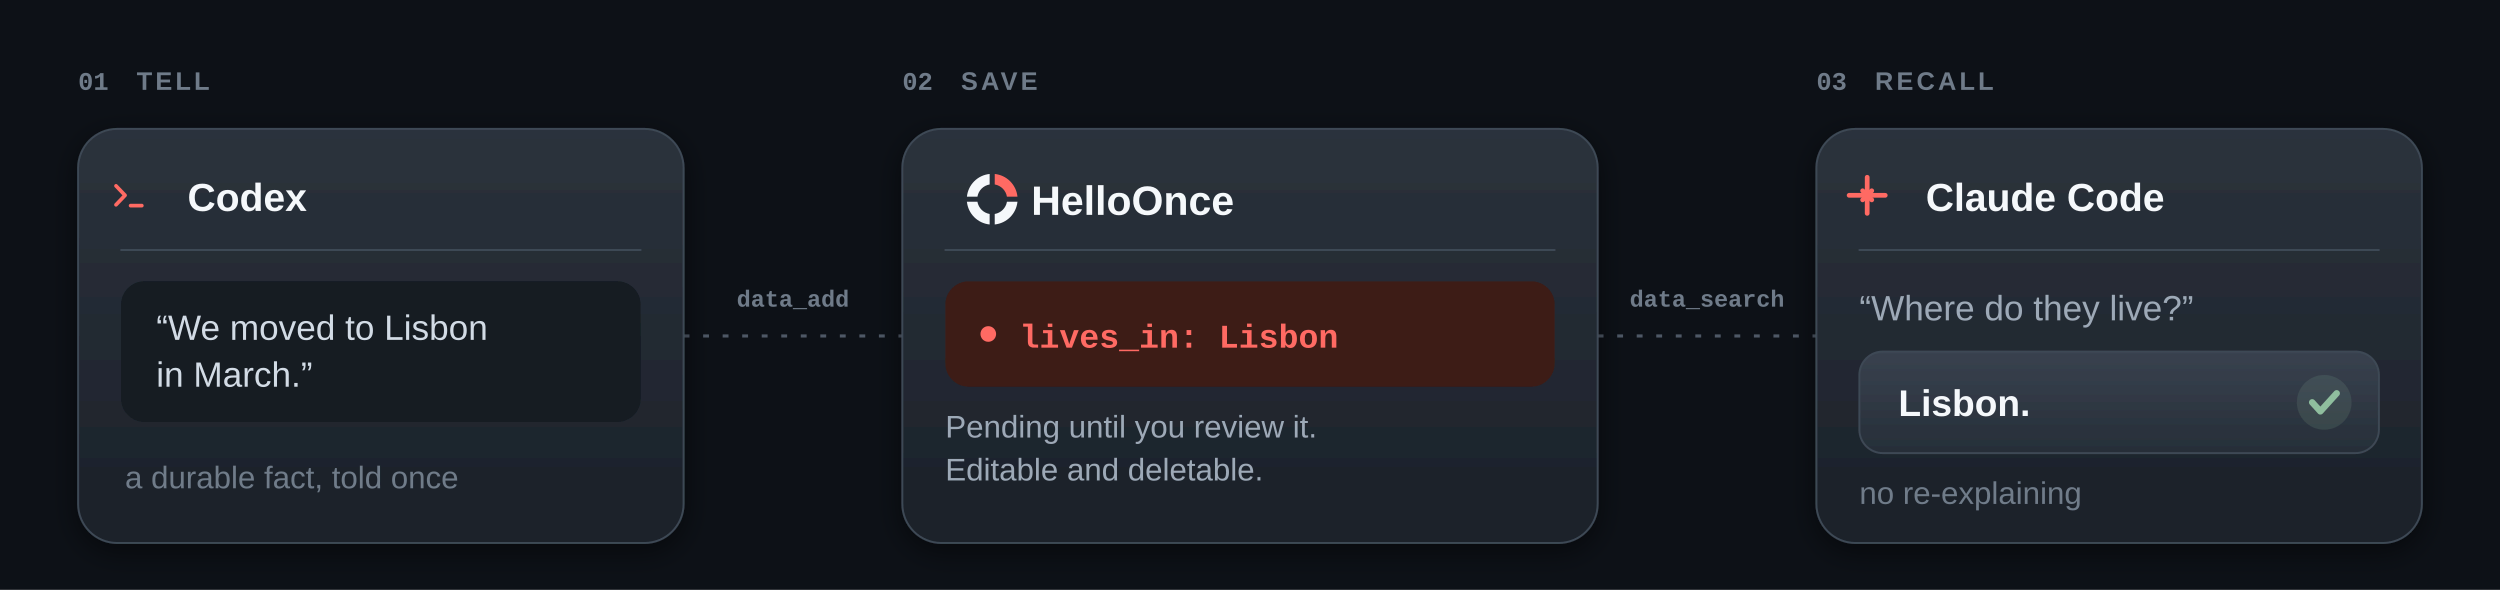
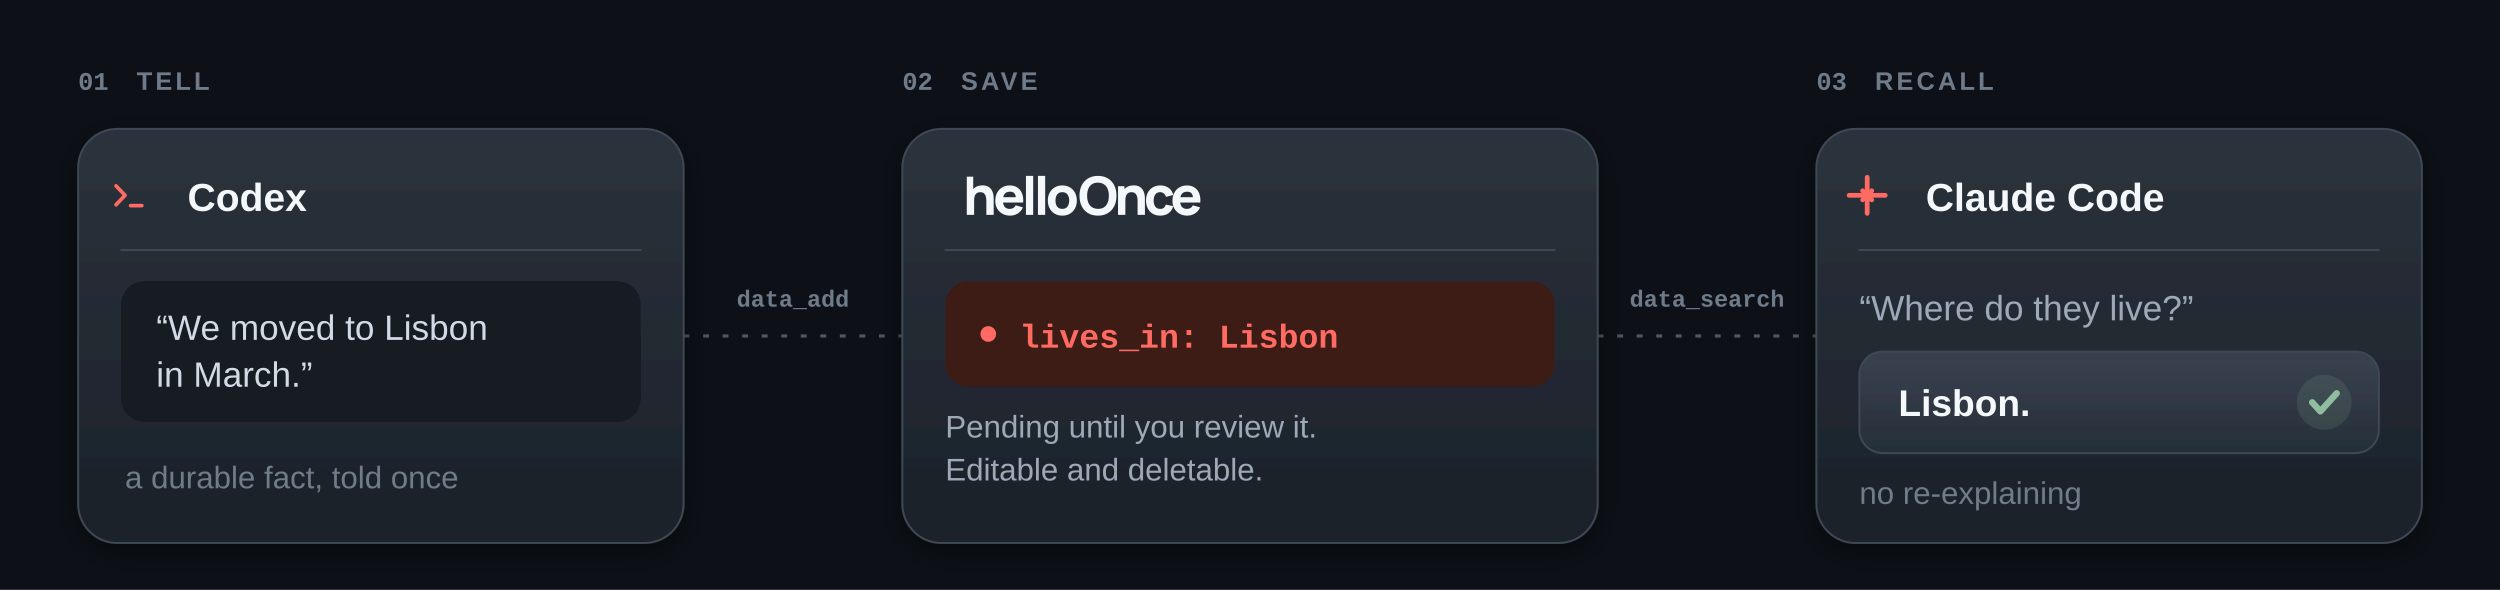
<svg xmlns="http://www.w3.org/2000/svg" viewBox="0 0 1280 302" width="1280" height="302" role="img" aria-label="A fact told to Codex is saved once into your private database as a record waiting for review, then answered by Claude Code later without the user re-explaining it.">
  <defs>
    <radialGradient id="halo" cx="50%" cy="50%" r="50%">
      <stop offset="0" stop-color="#FF7A70" stop-opacity=".55" />
      <stop offset=".45" stop-color="#FF7A70" stop-opacity=".18" />
      <stop offset="1" stop-color="#FF7A70" stop-opacity="0" />
    </radialGradient>
    <linearGradient id="cardGrad" x1="0" y1="0" x2="0" y2="1">
      <stop offset="0" stop-color="#2B323C" />
      <stop offset="1" stop-color="#1B2129" />
    </linearGradient>
    <linearGradient id="cardAltGrad" x1="0" y1="0" x2="0" y2="1">
      <stop offset="0" stop-color="#39424F" />
      <stop offset="1" stop-color="#262E38" />
    </linearGradient>
    <filter id="soft" x="-30%" y="-30%" width="160%" height="180%">
      <feDropShadow dx="0" dy="8" stdDeviation="14" flood-color="rgba(1,4,9,.62)" flood-opacity="1" />
    </filter>
    <filter id="softSm" x="-30%" y="-30%" width="160%" height="180%">
      <feDropShadow dx="0" dy="4" stdDeviation="7" flood-color="rgba(1,4,9,.62)" flood-opacity=".8" />
    </filter>
  </defs>
  <style>
  .s{font-family:-apple-system, BlinkMacSystemFont, 'Segoe UI Variable Display', 'Segoe UI', 'Helvetica Neue', Arial, 'Microsoft YaHei', 'PingFang SC', 'Hiragino Sans GB', 'Noto Sans CJK SC', sans-serif}
  .m{font-family:ui-monospace, SFMono-Regular, 'SF Mono', Menlo, Consolas, 'Liberation Mono', 'Microsoft YaHei', monospace}
  .rise{opacity:0;animation:rise .9s cubic-bezier(.16,.84,.32,1) both}
  @keyframes rise{from{opacity:0;transform:translateY(14px);filter:blur(6px)}to{opacity:1;transform:none;filter:blur(0)}}
  @keyframes breathe{0%,100%{opacity:.45;transform:scale(.96)}50%{opacity:.9;transform:scale(1.05)}}
  @keyframes breathe2{
    0%{opacity:.05;transform:scale(.93);animation-timing-function:cubic-bezier(.66,0,.34,1)}
    18%{opacity:.12;transform:scale(1.03);animation-timing-function:cubic-bezier(.37,0,.63,1)}
    34%{opacity:.07;transform:scale(.99);animation-timing-function:cubic-bezier(.45,0,.55,1)}
    57%{opacity:.15;transform:scale(1.085);animation-timing-function:cubic-bezier(.3,0,.7,1)}
    72%{opacity:.088;transform:scale(1.008);animation-timing-function:cubic-bezier(.6,0,.4,1)}
    88%{opacity:.126;transform:scale(1.052);animation-timing-function:cubic-bezier(.5,0,.5,1)}
    100%{opacity:.05;transform:scale(.93)}
  }
  @keyframes twinkle{0%,100%{opacity:.12}50%{opacity:.5}}
  .tw{animation:twinkle 9s ease-in-out infinite}
  .snr{animation:snr 5.4s cubic-bezier(.16,.84,.32,1) infinite;transform-box:fill-box;transform-origin:center}
  @keyframes snr{0%{transform:scale(.5);opacity:.55}65%{opacity:0}100%{transform:scale(1.6);opacity:0}}
  .swp{animation-timing-function:cubic-bezier(.83,0,.17,1);animation-iteration-count:infinite;opacity:0}
  .march{animation:march 1.65s linear infinite}
  .dp{animation:dotpulse 2.6s ease-in-out infinite}
  @keyframes dotpulse{0%,100%{opacity:.42}50%{opacity:1}}
  @keyframes march{to{stroke-dashoffset:-24}}
  .scan{animation:scan 4s cubic-bezier(.83,0,.17,1) infinite;opacity:0}
  @keyframes scan{0%{transform:translateX(0);opacity:0}8%{opacity:1}88%{opacity:1}100%{transform:translateX(1140px);opacity:0}}
  @media (prefers-reduced-motion: reduce){
    .rise{animation:none!important;opacity:1!important;filter:none!important;transform:none!important}
    .tw{animation:none!important;opacity:.55!important}
    .snr,.swp,.scan{animation:none!important;opacity:0!important}
    .march{animation:none!important}
    .dp{animation:none!important;opacity:1!important}
  }</style>
  <rect width="1280" height="302" fill="#0D1117" />
  <text x="40" y="46" font-size="13" font-weight="700" fill="#6F7B89" class="m">01</text>
  <text x="70" y="46" font-size="13" font-weight="700" fill="#6F7B89" letter-spacing="1.6" class="s">TELL</text>
  <text x="462" y="46" font-size="13" font-weight="700" fill="#6F7B89" class="m">02</text>
  <text x="492" y="46" font-size="13" font-weight="700" fill="#6F7B89" letter-spacing="1.6" class="s">SAVE</text>
  <text x="930" y="46" font-size="13" font-weight="700" fill="#6F7B89" class="m">03</text>
  <text x="960" y="46" font-size="13" font-weight="700" fill="#6F7B89" letter-spacing="1.6" class="s">RECALL</text>
  <path id="lc1" d="M350,172 C384,172 428,172 462,172" fill="none" stroke="#4E5866" stroke-width="1.6" stroke-dasharray="3 7" class="march" />
  <path id="lc2" d="M818,172 C852,172 896,172 930,172" fill="none" stroke="#4E5866" stroke-width="1.6" stroke-dasharray="3 7" class="march" />
  <text x="406" y="157" font-size="12" font-weight="600" fill="#6F7B89" text-anchor="middle" class="m">data_add</text>
  <text x="874" y="157" font-size="12" font-weight="600" fill="#6F7B89" text-anchor="middle" class="m">data_search</text>
  <g>
    <animateMotion dur="1.25s" begin="0s" repeatCount="indefinite" calcMode="spline" keyPoints="0;1" keyTimes="0;1" keySplines=".42 0 .28 1">
      <mpath href="#lc1" />
    </animateMotion>
    <circle r="6.3" fill="#FF6B63" opacity="0">
      <animate attributeName="r" values="2.52;6.3;6.3;2.52" keyTimes="0;.14;.86;1" calcMode="spline" keySplines=".4 0 .6 1;.4 0 .6 1;.4 0 .6 1" dur="1.25s" begin="0s" repeatCount="indefinite" />
      <animate attributeName="opacity" values="0;.115;.115;0" keyTimes="0;.14;.86;1" calcMode="spline" keySplines=".4 0 .6 1;.4 0 .6 1;.4 0 .6 1" dur="1.25s" begin="0s" repeatCount="indefinite" />
    </circle>
    <circle r="4.2" fill="#FF6B63" opacity="0">
      <animate attributeName="r" values="1.47;4.2;4.2;1.47" keyTimes="0;.14;.86;1" calcMode="spline" keySplines=".4 0 .6 1;.4 0 .6 1;.4 0 .6 1" dur="1.25s" begin="0s" repeatCount="indefinite" />
      <animate attributeName="opacity" values="0;1;1;0" keyTimes="0;.14;.86;1" calcMode="spline" keySplines=".4 0 .6 1;.4 0 .6 1;.4 0 .6 1" dur="1.25s" begin="0s" repeatCount="indefinite" />
    </circle>
  </g>
  <g>
    <animateMotion dur="1.25s" begin="-0.62s" repeatCount="indefinite" calcMode="spline" keyPoints="0;1" keyTimes="0;1" keySplines=".42 0 .28 1">
      <mpath href="#lc1" />
    </animateMotion>
    <circle r="6.3" fill="#FF6B63" opacity="0">
      <animate attributeName="r" values="2.52;6.3;6.3;2.52" keyTimes="0;.14;.86;1" calcMode="spline" keySplines=".4 0 .6 1;.4 0 .6 1;.4 0 .6 1" dur="1.25s" begin="-0.62s" repeatCount="indefinite" />
      <animate attributeName="opacity" values="0;.115;.115;0" keyTimes="0;.14;.86;1" calcMode="spline" keySplines=".4 0 .6 1;.4 0 .6 1;.4 0 .6 1" dur="1.25s" begin="-0.62s" repeatCount="indefinite" />
    </circle>
    <circle r="4.2" fill="#FF6B63" opacity="0">
      <animate attributeName="r" values="1.47;4.2;4.2;1.47" keyTimes="0;.14;.86;1" calcMode="spline" keySplines=".4 0 .6 1;.4 0 .6 1;.4 0 .6 1" dur="1.25s" begin="-0.62s" repeatCount="indefinite" />
      <animate attributeName="opacity" values="0;1;1;0" keyTimes="0;.14;.86;1" calcMode="spline" keySplines=".4 0 .6 1;.4 0 .6 1;.4 0 .6 1" dur="1.25s" begin="-0.62s" repeatCount="indefinite" />
    </circle>
  </g>
  <g>
    <animateMotion dur="1.4s" begin="-0.29s" repeatCount="indefinite" calcMode="spline" keyPoints="0;1" keyTimes="0;1" keySplines=".42 0 .28 1">
      <mpath href="#lc2" />
    </animateMotion>
    <circle r="6.3" fill="#FF6B63" opacity="0">
      <animate attributeName="r" values="2.52;6.3;6.3;2.52" keyTimes="0;.14;.86;1" calcMode="spline" keySplines=".4 0 .6 1;.4 0 .6 1;.4 0 .6 1" dur="1.4s" begin="-0.29s" repeatCount="indefinite" />
      <animate attributeName="opacity" values="0;.115;.115;0" keyTimes="0;.14;.86;1" calcMode="spline" keySplines=".4 0 .6 1;.4 0 .6 1;.4 0 .6 1" dur="1.4s" begin="-0.29s" repeatCount="indefinite" />
    </circle>
    <circle r="4.2" fill="#FF6B63" opacity="0">
      <animate attributeName="r" values="1.47;4.2;4.2;1.47" keyTimes="0;.14;.86;1" calcMode="spline" keySplines=".4 0 .6 1;.4 0 .6 1;.4 0 .6 1" dur="1.4s" begin="-0.29s" repeatCount="indefinite" />
      <animate attributeName="opacity" values="0;1;1;0" keyTimes="0;.14;.86;1" calcMode="spline" keySplines=".4 0 .6 1;.4 0 .6 1;.4 0 .6 1" dur="1.4s" begin="-0.29s" repeatCount="indefinite" />
    </circle>
  </g>
  <g>
    <animateMotion dur="1.4s" begin="-0.98s" repeatCount="indefinite" calcMode="spline" keyPoints="0;1" keyTimes="0;1" keySplines=".42 0 .28 1">
      <mpath href="#lc2" />
    </animateMotion>
    <circle r="6.3" fill="#FF6B63" opacity="0">
      <animate attributeName="r" values="2.52;6.3;6.3;2.52" keyTimes="0;.14;.86;1" calcMode="spline" keySplines=".4 0 .6 1;.4 0 .6 1;.4 0 .6 1" dur="1.4s" begin="-0.98s" repeatCount="indefinite" />
      <animate attributeName="opacity" values="0;.115;.115;0" keyTimes="0;.14;.86;1" calcMode="spline" keySplines=".4 0 .6 1;.4 0 .6 1;.4 0 .6 1" dur="1.4s" begin="-0.98s" repeatCount="indefinite" />
    </circle>
    <circle r="4.2" fill="#FF6B63" opacity="0">
      <animate attributeName="r" values="1.47;4.2;4.2;1.47" keyTimes="0;.14;.86;1" calcMode="spline" keySplines=".4 0 .6 1;.4 0 .6 1;.4 0 .6 1" dur="1.4s" begin="-0.98s" repeatCount="indefinite" />
      <animate attributeName="opacity" values="0;1;1;0" keyTimes="0;.14;.86;1" calcMode="spline" keySplines=".4 0 .6 1;.4 0 .6 1;.4 0 .6 1" dur="1.4s" begin="-0.98s" repeatCount="indefinite" />
    </circle>
  </g>
  <g filter="url(#softSm)">
    <rect x="40" y="66" width="310" height="212" rx="20" fill="url(#cardGrad)" stroke="#3E4855" stroke-width="1" />
    <g transform="translate(66 100)">
      <g fill="none" stroke="#FF6B63" stroke-width="1.9" stroke-linecap="round" stroke-linejoin="round">
        <path d="M-6.6 -4.84 l4.62 4.84 l-4.62 4.84" />
        <path d="M0.88 5.28 h5.72" />
      </g>
    </g>
    <text x="96" y="108" font-size="20" font-weight="600" fill="#F5F8FB" class="s">Codex</text>
    <line x1="62" y1="128" x2="328" y2="128" stroke="#3E4855" stroke-width="1" stroke-linecap="round" />
    <rect x="62" y="144" width="266" height="72" rx="12" fill="#141A21" />
    <text x="80" y="174" font-size="18" font-weight="400" fill="#D2DBE5" class="s">“We moved to Lisbon</text>
    <text x="80" y="198" font-size="18" font-weight="400" fill="#D2DBE5" class="s">in March.”</text>
    <text x="64" y="250" font-size="16" font-weight="400" fill="#6F7B89" class="s">a durable fact, told once</text>
  </g>
  <g filter="url(#softSm)">
    <rect x="462" y="66" width="356" height="212" rx="20" fill="url(#cardGrad)" stroke="#3E4855" stroke-width="1" />
-     <g transform="translate(508 102)">
-       <g transform="scale(0.13)">
-         <path fill="#FF6B63" d="M10,-99.499A100 100 0 0 1 99.499,-10L58.146,-10A59 59 0 0 0 10,-58.146Z" />
-         <path fill="#F5F8FB" d="M99.499,10A100 100 0 0 1 10,99.499L10,58.146A59 59 0 0 0 58.146,10Z" />
-         <path fill="#F5F8FB" d="M-10,99.499A100 100 0 0 1 -99.499,10L-58.146,10A59 59 0 0 0 -10,58.146Z" />
-         <path fill="#F5F8FB" d="M-99.499,-10A100 100 0 0 1 -10,-99.499L-10,-58.146A59 59 0 0 0 -58.146,-10Z" />
-       </g>
+     <g transform="translate(453.26 75.23) scale(0.29976)" fill="#F5F8FB">
+       <path d="M172.66 116V92.91C172.66 91.793 172.6 90.375 172.479 88.654C172.358 86.904 171.981 85.153 171.347 83.403C170.713 81.652 169.672 80.188 168.223 79.011C166.805 77.834 164.782 77.245 162.156 77.245C161.1 77.245 159.968 77.411 158.761 77.743C157.554 78.076 156.422 78.724 155.365 79.69C154.309 80.626 153.434 82.014 152.739 83.855C152.075 85.697 151.743 88.141 151.743 91.19L144.681 87.84C144.681 83.976 145.465 80.354 147.035 76.974C148.604 73.593 150.959 70.862 154.098 68.779C157.267 66.697 161.251 65.655 166.05 65.655C169.883 65.655 173.007 66.304 175.422 67.602C177.836 68.9 179.708 70.545 181.036 72.537C182.394 74.529 183.36 76.612 183.933 78.785C184.507 80.928 184.854 82.89 184.975 84.67C185.095 86.451 185.156 87.749 185.156 88.564V116H172.66ZM139.248 116V50.805H150.204V84.308H151.743V116H139.248ZM213.331 117.358C208.321 117.358 203.899 116.287 200.066 114.144C196.263 111.971 193.275 108.998 191.101 105.225C188.958 101.422 187.887 97.076 187.887 92.186C187.887 86.844 188.943 82.195 191.056 78.242C193.169 74.287 196.082 71.224 199.794 69.051C203.506 66.847 207.777 65.746 212.607 65.746C217.738 65.746 222.099 66.953 225.691 69.368C229.282 71.782 231.939 75.178 233.659 79.554C235.379 83.931 235.983 89.077 235.47 94.993H223.291V90.466C223.291 85.485 222.491 81.909 220.892 79.736C219.322 77.532 216.742 76.43 213.15 76.43C208.954 76.43 205.861 77.713 203.869 80.279C201.907 82.814 200.926 86.572 200.926 91.552C200.926 96.11 201.907 99.641 203.869 102.146C205.861 104.621 208.773 105.859 212.607 105.859C215.021 105.859 217.089 105.33 218.809 104.274C220.529 103.218 221.842 101.693 222.748 99.701L235.062 103.233C233.221 107.7 230.309 111.171 226.325 113.646C222.371 116.121 218.039 117.358 213.331 117.358ZM197.123 94.993V85.847H229.539V94.993H197.123ZM240.298 116V49.447H252.612V116H240.298ZM260.791 116V49.447H273.105V116H260.791ZM302.381 117.358C297.461 117.358 293.145 116.257 289.433 114.053C285.72 111.85 282.823 108.817 280.74 104.953C278.688 101.06 277.662 96.593 277.662 91.552C277.662 86.451 278.718 81.969 280.831 78.106C282.944 74.212 285.856 71.179 289.569 69.006C293.281 66.832 297.552 65.746 302.381 65.746C307.301 65.746 311.617 66.847 315.33 69.051C319.072 71.254 321.985 74.303 324.067 78.196C326.15 82.06 327.191 86.511 327.191 91.552C327.191 96.623 326.135 101.105 324.022 104.998C321.94 108.862 319.027 111.895 315.284 114.098C311.572 116.272 307.271 117.358 302.381 117.358ZM302.381 105.859C306.335 105.859 309.278 104.531 311.21 101.875C313.171 99.188 314.152 95.747 314.152 91.552C314.152 87.206 313.156 83.735 311.164 81.139C309.202 78.543 306.275 77.245 302.381 77.245C299.695 77.245 297.492 77.849 295.771 79.056C294.051 80.264 292.768 81.939 291.923 84.082C291.108 86.225 290.7 88.715 290.7 91.552C290.7 95.928 291.681 99.415 293.643 102.01C295.635 104.576 298.548 105.859 302.381 105.859Z" />
+       <path d="M363.318 117.358C356.798 117.358 351.169 115.94 346.43 113.102C341.722 110.265 338.085 106.296 335.519 101.195C332.984 96.094 331.716 90.164 331.716 83.403C331.716 76.642 332.984 70.711 335.519 65.61C338.085 60.509 341.722 56.54 346.43 53.703C351.169 50.866 356.798 49.447 363.318 49.447C369.837 49.447 375.451 50.866 380.16 53.703C384.898 56.54 388.535 60.509 391.071 65.61C393.636 70.711 394.919 76.642 394.919 83.403C394.919 90.164 393.636 96.094 391.071 101.195C388.535 106.296 384.898 110.265 380.16 113.102C375.451 115.94 369.837 117.358 363.318 117.358ZM363.318 105.768C367.453 105.828 370.894 104.938 373.64 103.097C376.387 101.256 378.439 98.645 379.797 95.264C381.186 91.884 381.88 87.93 381.88 83.403C381.88 78.875 381.186 74.952 379.797 71.632C378.439 68.311 376.387 65.731 373.64 63.89C370.894 62.048 367.453 61.098 363.318 61.037C359.183 60.977 355.742 61.867 352.995 63.709C350.249 65.55 348.181 68.16 346.793 71.541C345.434 74.921 344.755 78.875 344.755 83.403C344.755 87.93 345.434 91.854 346.793 95.174C348.181 98.494 350.249 101.075 352.995 102.916C355.742 104.757 359.183 105.708 363.318 105.768ZM430.978 116V92.91C430.978 91.793 430.918 90.375 430.797 88.654C430.676 86.904 430.299 85.153 429.665 83.403C429.031 81.652 427.99 80.188 426.541 79.011C425.123 77.834 423.101 77.245 420.475 77.245C419.418 77.245 418.286 77.411 417.079 77.743C415.872 78.076 414.74 78.724 413.684 79.69C412.627 80.626 411.752 82.014 411.058 83.855C410.394 85.697 410.062 88.141 410.062 91.19L402.999 87.84C402.999 83.976 403.784 80.354 405.353 76.974C406.923 73.593 409.277 70.862 412.416 68.779C415.585 66.697 419.569 65.655 424.368 65.655C428.201 65.655 431.325 66.304 433.74 67.602C436.155 68.9 438.026 70.545 439.354 72.537C440.712 74.529 441.678 76.612 442.251 78.785C442.825 80.928 443.172 82.89 443.293 84.67C443.414 86.451 443.474 87.749 443.474 88.564V116H430.978ZM397.566 116V67.104H408.522V83.312H410.062V116H397.566ZM469.588 117.358C464.517 117.358 460.171 116.226 456.549 113.963C452.927 111.699 450.15 108.62 448.218 104.727C446.287 100.833 445.321 96.442 445.321 91.552C445.321 86.602 446.317 82.18 448.309 78.287C450.331 74.393 453.168 71.33 456.82 69.096C460.473 66.863 464.789 65.746 469.769 65.746C475.534 65.746 480.363 67.21 484.257 70.137C488.18 73.035 490.685 77.004 491.772 82.044L479.457 85.304C478.733 82.769 477.465 80.792 475.654 79.373C473.874 77.955 471.851 77.245 469.588 77.245C466.992 77.245 464.864 77.879 463.204 79.147C461.544 80.384 460.322 82.09 459.537 84.263C458.752 86.406 458.36 88.836 458.36 91.552C458.36 95.808 459.295 99.264 461.167 101.92C463.068 104.546 465.875 105.859 469.588 105.859C472.365 105.859 474.477 105.225 475.926 103.957C477.375 102.689 478.461 100.878 479.186 98.524L491.772 101.15C490.384 106.342 487.758 110.341 483.894 113.148C480.031 115.955 475.262 117.358 469.588 117.358ZM515.928 117.358C510.918 117.358 506.496 116.287 502.663 114.144C498.86 111.971 495.872 108.998 493.699 105.225C491.556 101.422 490.484 97.076 490.484 92.186C490.484 86.844 491.541 82.195 493.654 78.242C495.766 74.287 498.679 71.224 502.392 69.051C506.104 66.847 510.375 65.746 515.204 65.746C520.335 65.746 524.697 66.953 528.288 69.368C531.88 71.782 534.536 75.178 536.256 79.554C537.977 83.931 538.581 89.077 538.067 94.993H525.889V90.466C525.889 85.485 525.089 81.909 523.489 79.736C521.92 77.532 519.339 76.43 515.747 76.43C511.552 76.43 508.458 77.713 506.466 80.279C504.504 82.814 503.523 86.572 503.523 91.552C503.523 96.11 504.504 99.641 506.466 102.146C508.458 104.621 511.371 105.859 515.204 105.859C517.619 105.859 519.686 105.33 521.407 104.274C523.127 103.218 524.44 101.693 525.345 99.701L537.66 103.233C535.819 107.7 532.906 111.171 528.922 113.646C524.968 116.121 520.637 117.358 515.928 117.358ZM499.72 94.993V85.847H532.137V94.993H499.72Z" />
    </g>
-     <text x="528" y="110" font-size="21" font-weight="650" fill="#F5F8FB" class="s">HelloOnce</text>
    <line x1="484" y1="128" x2="796" y2="128" stroke="#3E4855" stroke-width="1" stroke-linecap="round" />
    <rect x="484" y="144" width="312" height="54" rx="12" fill="#3C1C18" />
    <circle cx="506" cy="171" r="4" fill="#FF6B63" />
    <text x="522" y="178" font-size="17" font-weight="600" fill="#FF6B63" class="m">lives_in: Lisbon</text>
    <text x="484" y="224" font-size="16" font-weight="400" fill="#9DA9B7" class="s">Pending until you review it.</text>
    <text x="484" y="246" font-size="16" font-weight="400" fill="#9DA9B7" class="s">Editable and deletable.</text>
  </g>
  <g filter="url(#softSm)">
    <rect x="930" y="66" width="310" height="212" rx="20" fill="url(#cardGrad)" stroke="#3E4855" stroke-width="1" />
    <g transform="translate(956 100)">
      <g>
        <line x1="0" y1="0" x2="0" y2="-9.24" stroke="#FF6B63" stroke-width="2.42" stroke-linecap="round" />
        <line x1="0" y1="0" x2="2.33" y2="-2.33" stroke="#FF6B63" stroke-width="2.42" stroke-linecap="round" />
        <line x1="0" y1="0" x2="9.24" y2="0" stroke="#FF6B63" stroke-width="2.42" stroke-linecap="round" />
        <line x1="0" y1="0" x2="2.33" y2="2.33" stroke="#FF6B63" stroke-width="2.42" stroke-linecap="round" />
        <line x1="0" y1="0" x2="0" y2="9.24" stroke="#FF6B63" stroke-width="2.42" stroke-linecap="round" />
        <line x1="0" y1="0" x2="-2.33" y2="2.33" stroke="#FF6B63" stroke-width="2.42" stroke-linecap="round" />
        <line x1="0" y1="0" x2="-9.24" y2="0" stroke="#FF6B63" stroke-width="2.42" stroke-linecap="round" />
        <line x1="0" y1="0" x2="-2.33" y2="-2.33" stroke="#FF6B63" stroke-width="2.42" stroke-linecap="round" />
      </g>
    </g>
    <text x="986" y="108" font-size="20" font-weight="600" fill="#F5F8FB" class="s">Claude Code</text>
    <line x1="952" y1="128" x2="1218" y2="128" stroke="#3E4855" stroke-width="1" stroke-linecap="round" />
    <text x="952" y="164" font-size="18" font-weight="400" fill="#9DA9B7" class="s">“Where do they live?”</text>
    <rect x="952" y="180" width="266" height="52" rx="12" fill="url(#cardAltGrad)" stroke="#3E4855" stroke-width="1" />
    <text x="972" y="213" font-size="19" font-weight="600" fill="#F5F8FB" class="s">Lisbon.</text>
    <circle cx="1190" cy="206" r="14" fill="#8FBE9E" opacity=".14" />
    <g transform="translate(1190 206)">
      <g fill="none" stroke="#8FBE9E" stroke-width="3.3" stroke-linecap="round" stroke-linejoin="round">
        <path d="M-6.16 0 l4.18 4.62 l8.36 -9.24" />
      </g>
    </g>
    <text x="952" y="258" font-size="16" font-weight="400" fill="#6F7B89" class="s">no re-explaining</text>
  </g>
</svg>
